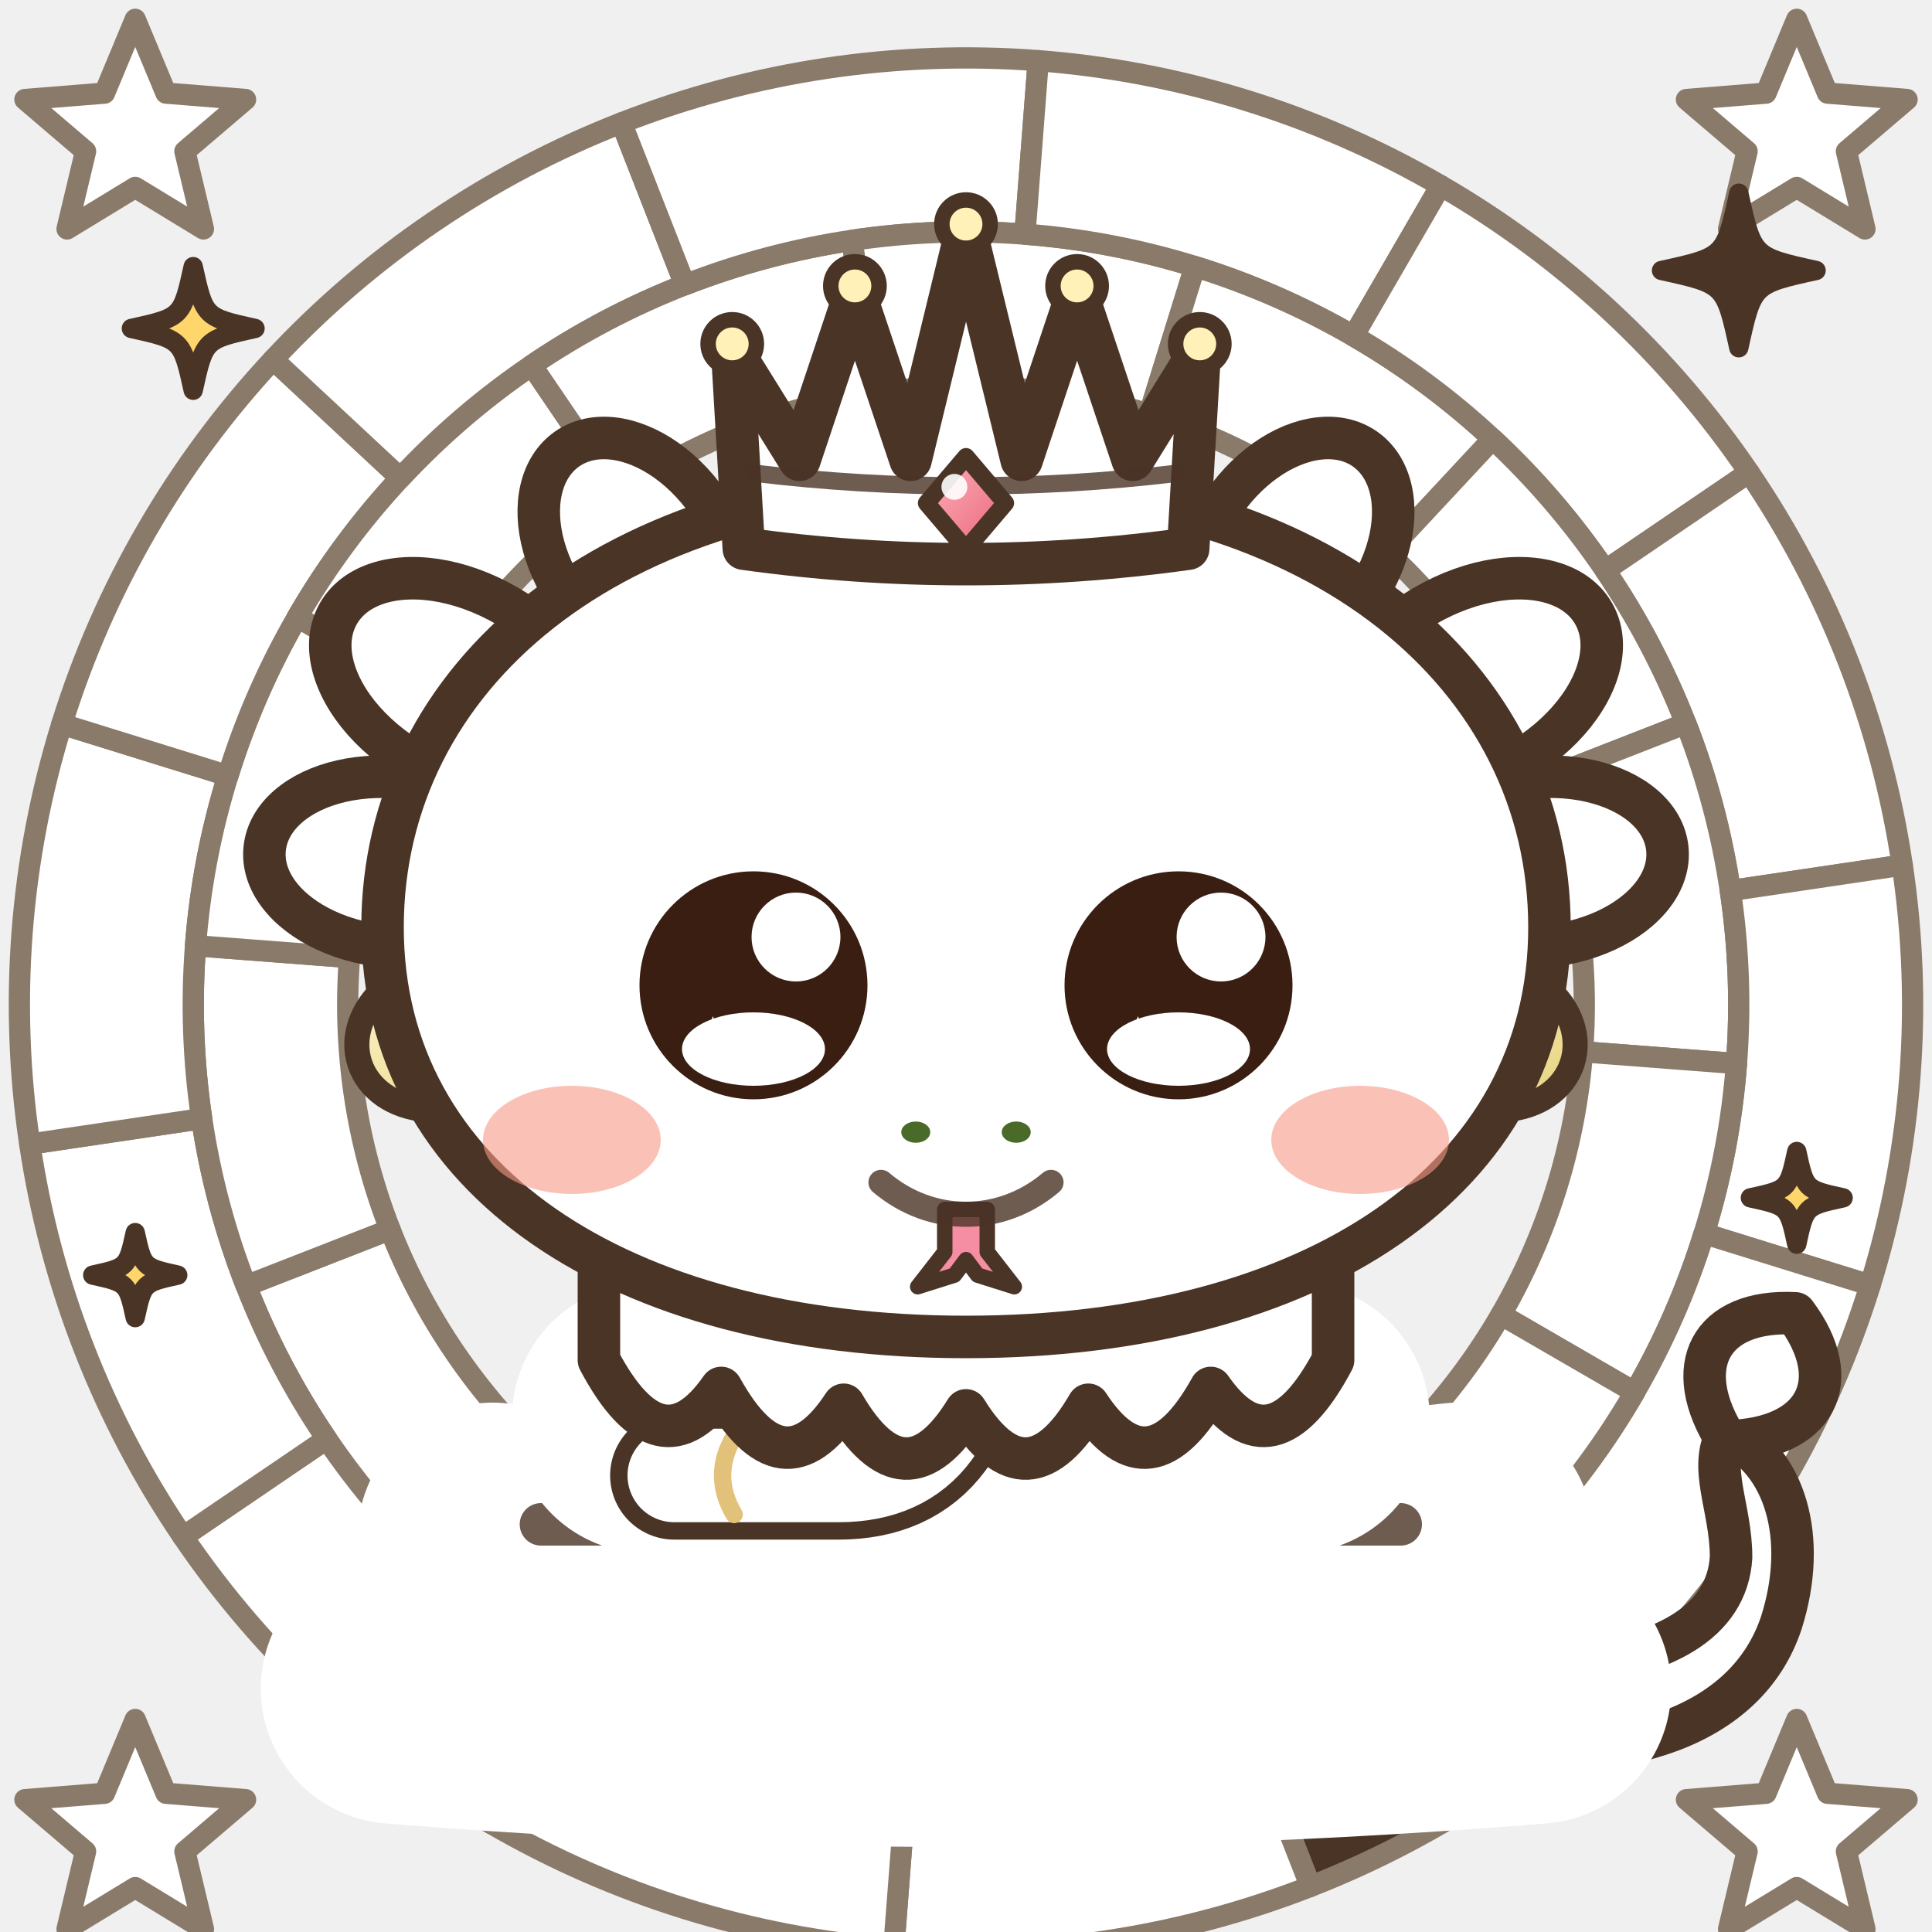
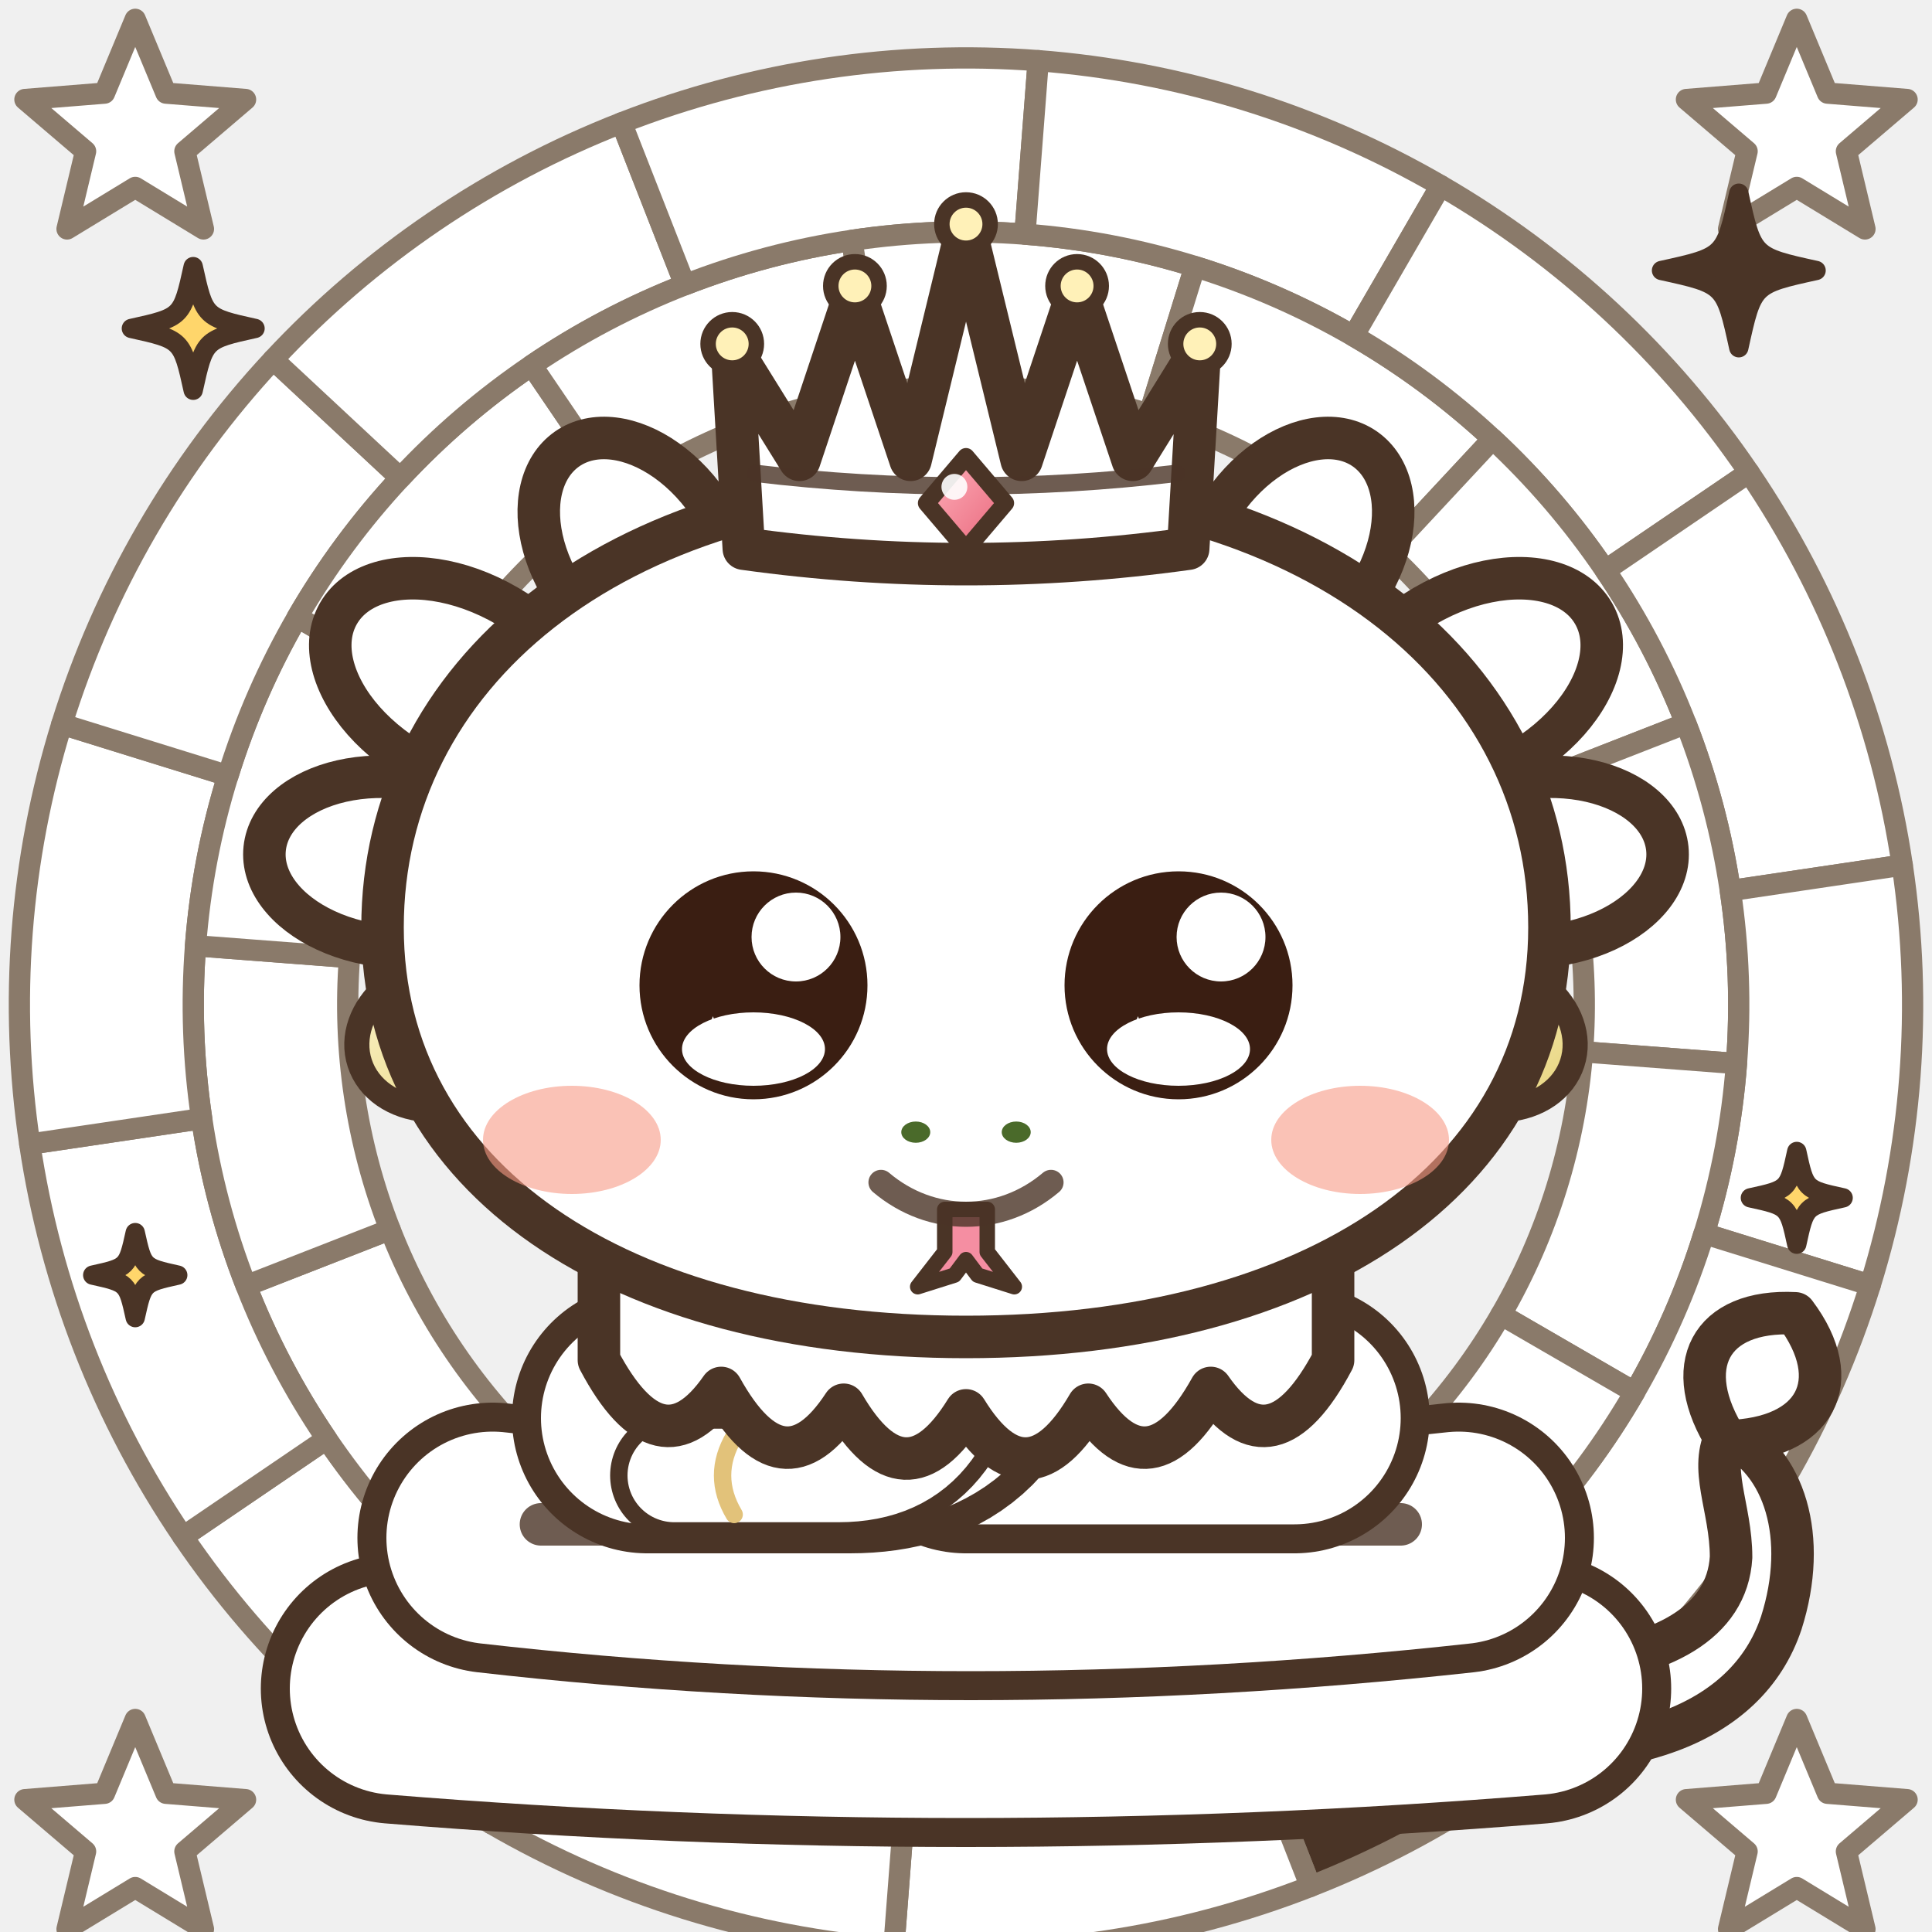
<svg xmlns="http://www.w3.org/2000/svg" viewBox="0 0 100 100" class="drawing" data-page="big-basil">
  <g class="backdrop" stroke="#8a7a6a" stroke-width="1.1" stroke-linejoin="round">
    <path d="M25.43 94.39A49 49 0 0 1 9.47 79.54L16.91 74.48A40 40 0 0 0 29.94 86.61Z" fill="#ffffff" data-kind="fill" data-r="0" />
    <path d="M22.74 81.28A40 40 0 0 1 12.74 66.55L20.19 63.64A32 32 0 0 0 28.20 75.42Z" fill="#ffffff" data-kind="fill" data-r="1" />
    <path d="M9.47 79.54A49 49 0 0 1 1.54 59.22L10.44 57.90A40 40 0 0 0 16.91 74.48Z" fill="#ffffff" data-kind="fill" data-r="2" />
    <path d="M12.74 66.55A40 40 0 0 1 10.12 48.95L18.09 49.56A32 32 0 0 0 20.19 63.64Z" fill="#ffffff" data-kind="fill" data-r="3" />
    <path d="M1.54 59.22A49 49 0 0 1 3.20 37.48L11.80 40.15A40 40 0 0 0 10.44 57.90Z" fill="#ffffff" data-kind="fill" data-r="4" />
    <path d="M10.12 48.95A40 40 0 0 1 15.39 31.94L22.31 35.95A32 32 0 0 0 18.09 49.56Z" fill="#ffffff" data-kind="fill" data-r="5" />
    <path d="M3.20 37.48A49 49 0 0 1 14.14 18.61L20.72 24.74A40 40 0 0 0 11.80 40.15Z" fill="#ffffff" data-kind="fill" data-r="6" />
    <path d="M15.39 31.94A40 40 0 0 1 27.52 18.91L32.02 25.53A32 32 0 0 0 22.31 35.95Z" fill="#ffffff" data-kind="fill" data-r="7" />
    <path d="M14.14 18.61A49 49 0 0 1 32.17 6.36L35.45 14.74A40 40 0 0 0 20.72 24.74Z" fill="#ffffff" data-kind="fill" data-r="8" />
    <path d="M27.52 18.91A40 40 0 0 1 44.10 12.44L45.28 20.35A32 32 0 0 0 32.02 25.53Z" fill="#ffffff" data-kind="fill" data-r="9" />
    <path d="M32.17 6.36A49 49 0 0 1 53.74 3.14L53.05 12.12A40 40 0 0 0 35.45 14.74Z" fill="#ffffff" data-kind="fill" data-r="10" />
    <path d="M44.10 12.44A40 40 0 0 1 61.85 13.80L59.48 21.44A32 32 0 0 0 45.28 20.35Z" fill="#ffffff" data-kind="fill" data-r="11" />
    <path d="M53.74 3.14A49 49 0 0 1 74.57 9.61L70.06 17.39A40 40 0 0 0 53.05 12.12Z" fill="#ffffff" data-kind="fill" data-r="12" />
    <path d="M61.85 13.80A40 40 0 0 1 77.26 22.72L71.80 28.58A32 32 0 0 0 59.48 21.44Z" fill="#ffffff" data-kind="fill" data-r="13" />
    <path d="M74.57 9.61A49 49 0 0 1 90.53 24.46L83.09 29.52A40 40 0 0 0 70.06 17.39Z" fill="#ffffff" data-kind="fill" data-r="14" />
    <path d="M77.26 22.72A40 40 0 0 1 87.26 37.45L79.81 40.36A32 32 0 0 0 71.80 28.58Z" fill="#ffffff" data-kind="fill" data-r="15" />
    <path d="M90.53 24.46A49 49 0 0 1 98.46 44.78L89.56 46.10A40 40 0 0 0 83.09 29.52Z" fill="#ffffff" data-kind="fill" data-r="16" />
    <path d="M87.26 37.45A40 40 0 0 1 89.88 55.05L81.91 54.44A32 32 0 0 0 79.81 40.36Z" fill="#ffffff" data-kind="fill" data-r="17" />
    <path d="M98.46 44.78A49 49 0 0 1 96.80 66.52L88.20 63.85A40 40 0 0 0 89.56 46.10Z" fill="#ffffff" data-kind="fill" data-r="18" />
    <path d="M89.88 55.05A40 40 0 0 1 84.61 72.06L77.69 68.05A32 32 0 0 0 81.91 54.44Z" fill="#ffffff" data-kind="fill" data-r="19" />
    <path d="M96.80 66.52A49 49 0 0 1 85.86 85.39L79.28 79.26A40 40 0 0 0 88.20 63.85Z" fill="#ffffff" data-kind="fill" data-r="20" />
    <path d="M84.61 72.06A40 40 0 0 1 72.48 85.09L67.98 78.47A32 32 0 0 0 77.69 68.05Z" fill="#ffffff" data-kind="fill" data-r="21" />
    <path d="M85.86 85.39A49 49 0 0 1 67.83 97.64L64.55 89.26A40 40 0 0 0 79.28 79.26Z" fill="#4a3426" />
    <path d="M72.48 85.09A40 40 0 0 1 55.90 91.56L54.72 83.65A32 32 0 0 0 67.98 78.47Z" fill="#d9d2c4" />
    <path d="M67.83 97.64A49 49 0 0 1 46.26 100.86L46.95 91.88A40 40 0 0 0 64.55 89.26Z" fill="#ffffff" data-kind="fill" data-r="22" />
    <path d="M55.90 91.56A40 40 0 0 1 38.15 90.20L40.52 82.56A32 32 0 0 0 54.72 83.65Z" fill="#d9d2c4" />
    <path d="M46.26 100.86A49 49 0 0 1 25.43 94.39L29.94 86.61A40 40 0 0 0 46.95 91.88Z" fill="#ffffff" data-kind="fill" data-r="23" />
    <path d="M38.15 90.20A40 40 0 0 1 22.74 81.28L28.20 75.42A32 32 0 0 0 40.52 82.56Z" fill="#d9d2c4" />
    <path d="M7.00 1.00L8.59 4.82L12.71 5.15L9.57 7.83L10.53 11.85L7.00 9.70L3.47 11.85L4.43 7.83L1.29 5.15L5.41 4.82Z" fill="#ffffff" data-kind="fill" data-r="24" />
    <path d="M93.00 1.00L94.59 4.82L98.71 5.15L95.57 7.83L96.53 11.85L93.00 9.70L89.47 11.85L90.43 7.83L87.29 5.15L91.41 4.82Z" fill="#ffffff" data-kind="fill" data-r="25" />
    <path d="M7.00 89.00L8.59 92.82L12.71 93.15L9.57 95.83L10.53 99.85L7.00 97.70L3.47 99.85L4.43 95.83L1.29 93.15L5.41 92.82Z" fill="#ffffff" data-kind="fill" data-r="26" />
    <path d="M93.00 89.00L94.59 92.82L98.71 93.15L95.57 95.83L96.53 99.85L93.00 97.70L89.47 99.85L90.43 95.83L87.29 93.15L91.41 92.82Z" fill="#ffffff" data-kind="fill" data-r="27" />
  </g>
  <defs>
    <linearGradient id="basil-f5-frill" x1="0" y1="0" x2="1" y2="1">
      <stop offset="0" stop-color="#fdf6cf" />
      <stop offset="1" stop-color="#e6d27a" />
    </linearGradient>
    <linearGradient id="basil-f5-gem" x1="0" y1="0" x2="1" y2="1">
      <stop offset="0" stop-color="#ffb3bd" />
      <stop offset="1" stop-color="#e8657a" />
    </linearGradient>
  </defs>
  <g stroke-linejoin="round" stroke-linecap="round">
    <path d="M72.89 55.3C76.02 58.59 80.49 57.77 81.38 55.03C82.27 52.3 79.14 49.01 74.67 49.82Z" fill="url(#basil-f5-frill)" stroke="#4a3426" stroke-width="1.3" />
    <path d="M75.21 48.46C81.2 50.37 86.65 47.26 86.3 43.92C85.95 40.57 79.97 38.67 74.51 41.78Z" fill="#ffffff" stroke="#4a3426" stroke-width="2.2" data-kind="fill" data-r="28" stroke-linejoin="round" />
    <path d="M73.45 41.12C80.21 40.33 84.28 34.87 82.48 31.75C80.68 28.63 73.91 29.42 69.85 34.88Z" fill="#ffffff" stroke="#4a3426" stroke-width="2.2" data-kind="fill" data-r="29" stroke-linejoin="round" />
    <path d="M67.09 34.18C72.31 31.12 73.4 25.17 70.65 23.24C67.9 21.32 62.68 24.38 61.59 30.33Z" fill="#ffffff" stroke="#4a3426" stroke-width="2.2" data-kind="fill" data-r="30" stroke-linejoin="round" />
    <path d="M25.33 49.82C20.86 49.01 17.73 52.3 18.62 55.03C19.51 57.77 23.98 58.59 27.11 55.3Z" fill="url(#basil-f5-frill)" stroke="#4a3426" stroke-width="1.3" />
    <path d="M25.49 41.78C20.03 38.67 14.05 40.57 13.7 43.92C13.35 47.26 18.8 50.37 24.79 48.46Z" fill="#ffffff" stroke="#4a3426" stroke-width="2.2" data-kind="fill" data-r="31" stroke-linejoin="round" />
    <path d="M30.15 34.88C26.09 29.42 19.32 28.63 17.52 31.75C15.72 34.87 19.79 40.33 26.55 41.12Z" fill="#ffffff" stroke="#4a3426" stroke-width="2.2" data-kind="fill" data-r="32" stroke-linejoin="round" />
    <path d="M38.41 30.33C37.32 24.38 32.1 21.32 29.35 23.24C26.6 25.17 27.69 31.12 32.91 34.18Z" fill="#ffffff" stroke="#4a3426" stroke-width="2.2" data-kind="fill" data-r="33" stroke-linejoin="round" />
    <path d="M76 90.4C84 91.4 90.4 89.4 92.2 84 93.6 79.6 92.4 75.6 89.4 74.2 88.4 76 89.6 78 89.6 80.6 89.4 84 86 85.8 81 86.2 79.2 86.3 77.4 86.2 76 86Z" fill="#ffffff" stroke="#4a3426" stroke-width="2.2" data-kind="fill" data-r="34" stroke-linejoin="round" />
    <g transform="translate(89.4 74.6) rotate(-62)">
      <path d="M0 0C2.25 -4 5.63 -4 7.5 0C5.63 4 2.25 4 0 0Z" fill="#ffffff" stroke="#4a3426" stroke-width="2.2" data-kind="fill" data-r="35" stroke-linejoin="round" />
    </g>
-     <path d="M20.5 87.4Q50 89.8 79.5 87.4" fill="none" stroke="#ffffff" stroke-width="14" data-kind="stroke" data-r="36" />
-     <path d="M20.5 87.4Q50 89.8 79.5 87.4" fill="none" stroke="#ffffff" stroke-width="11" data-kind="stroke" data-r="37" />
-     <path d="M25.5 79.6Q50 82.4 75.5 79.6" fill="none" stroke="#ffffff" stroke-width="14" data-kind="stroke" data-r="36" />
-     <path d="M25.5 79.6Q50 82.4 75.5 79.6" fill="none" stroke="#ffffff" stroke-width="11" data-kind="stroke" data-r="37" />
+     <path d="M20.5 87.4Q50 89.8 79.5 87.4" fill="none" stroke="#4a3426" stroke-width="14" />
+     <path d="M20.5 87.4Q50 89.8 79.5 87.4" fill="none" stroke="#ffffff" stroke-width="11" data-kind="stroke" data-r="36" />
+     <path d="M25.5 79.6Q50 82.4 75.5 79.6" fill="none" stroke="#4a3426" stroke-width="14" />
+     <path d="M25.5 79.6Q50 82.4 75.5 79.6" fill="none" stroke="#ffffff" stroke-width="11" data-kind="stroke" data-r="36" />
    <path d="M28 78.9L72.5 78.9" fill="none" stroke="#4a3426" stroke-width="2.2" stroke-opacity="0.8" />
-     <path d="M50 73.4L67 73.4" fill="none" stroke="#ffffff" stroke-width="14" data-kind="stroke" data-r="36" />
-     <path d="M50 73.4L67 73.4" fill="none" stroke="#ffffff" stroke-width="11" data-kind="stroke" data-r="37" />
-     <path d="M50 58L50 67.4Q50 73.4 44 73.4L33.5 73.4" fill="none" stroke="#ffffff" stroke-width="14" data-kind="stroke" data-r="36" />
-     <path d="M50 58L50 67.4Q50 73.4 44 73.4L33.5 73.4" fill="none" stroke="#ffffff" stroke-width="11" data-kind="stroke" data-r="37" />
+     <path d="M50 73.4L67 73.4" fill="none" stroke="#4a3426" stroke-width="14" />
+     <path d="M50 73.4L67 73.4" fill="none" stroke="#ffffff" stroke-width="11" data-kind="stroke" data-r="36" />
+     <path d="M50 58L50 67.4Q50 73.4 44 73.4L33.5 73.4" fill="none" stroke="#4a3426" stroke-width="14" />
+     <path d="M50 58L50 67.4Q50 73.4 44 73.4L33.5 73.4" fill="none" stroke="#ffffff" stroke-width="11" data-kind="stroke" data-r="36" />
    <path d="M50 60L50 67.4Q50 76.37 43.4 76.37L34.9 76.37" fill="none" stroke="#4a3426" stroke-width="6.64" />
-     <path d="M50 60L50 67.4Q50 76.37 43.4 76.37L34.9 76.37" fill="none" stroke="#ffffff" stroke-width="4.84" data-kind="stroke" data-r="38" />
+     <path d="M50 60L50 67.4Q50 76.37 43.4 76.37L34.9 76.37" fill="none" stroke="#ffffff" stroke-width="4.84" data-kind="stroke" data-r="37" />
    <path d="M47.88 68.2q2.12 1.3 4.24 0M38 74.35q-1.2 2.02 0 4.04" fill="none" stroke="#e2c27a" stroke-width=".9" />
-     <path d="M31 64L31 70.4Q34.17 76.39 37.33 71.84Q40.5 77.55 43.67 72.71Q46.83 78.13 50 73Q53.17 78.13 56.33 72.71Q59.5 77.55 62.67 71.84Q65.83 76.39 69 70.4L69 64Z" fill="#ffffff" stroke="#4a3426" stroke-width="2.2" data-kind="fill" data-r="39" stroke-linejoin="round" />
-     <path d="M50 25C68.4 25 80.2 35 80.2 48 80.2 61 68 69.2 50 69.2 32 69.2 19.8 61 19.8 48 19.8 35 31.6 25 50 25Z" fill="#ffffff" stroke="#4a3426" stroke-width="2.2" data-kind="fill" data-r="40" stroke-linejoin="round" />
+     <path d="M31 64L31 70.4Q34.17 76.39 37.33 71.84Q40.5 77.55 43.67 72.71Q46.83 78.13 50 73Q53.17 78.13 56.33 72.71Q59.5 77.55 62.67 71.84Q65.83 76.39 69 70.4L69 64Z" fill="#ffffff" stroke="#4a3426" stroke-width="2.2" data-kind="fill" data-r="38" stroke-linejoin="round" />
+     <path d="M50 25C68.4 25 80.2 35 80.2 48 80.2 61 68 69.2 50 69.2 32 69.2 19.8 61 19.8 48 19.8 35 31.6 25 50 25Z" fill="#ffffff" stroke="#4a3426" stroke-width="2.2" data-kind="fill" data-r="39" stroke-linejoin="round" />
    <circle cx="39" cy="51" r="5.9" fill="#3a1e12" />
-     <ellipse cx="39" cy="54.3" rx="3.7" ry="1.9" fill="#ffffff" data-kind="fill" data-r="41" />
+     <ellipse cx="39" cy="54.3" rx="3.7" ry="1.9" fill="#ffffff" data-kind="fill" data-r="40" />
    <circle cx="41.2" cy="48.5" r="2.3" fill="#fff" />
    <path d="M36.9 52.6l.35 .9.9 .35-.9 .35-.35 .9-.35-.9-.9-.35.9-.35z" fill="#fff" />
    <circle cx="61" cy="51" r="5.9" fill="#3a1e12" />
-     <ellipse cx="61" cy="54.3" rx="3.7" ry="1.9" fill="#ffffff" data-kind="fill" data-r="41" />
+     <ellipse cx="61" cy="54.3" rx="3.7" ry="1.9" fill="#ffffff" data-kind="fill" data-r="40" />
    <circle cx="63.2" cy="48.5" r="2.3" fill="#fff" />
    <path d="M58.9 52.6l.35 .9.9 .35-.9 .35-.35 .9-.35-.9-.9-.35.9-.35z" fill="#fff" />
    <ellipse cx="29.6" cy="59" rx="4.6" ry="2.8" fill="#f79a86" opacity=".6" />
    <ellipse cx="70.4" cy="59" rx="4.6" ry="2.8" fill="#f79a86" opacity=".6" />
    <ellipse cx="47.4" cy="58.6" rx=".75" ry=".55" fill="#4a6a2a" />
    <ellipse cx="52.6" cy="58.6" rx=".75" ry=".55" fill="#4a6a2a" />
    <path d="M48.9 62.6L51.1 62.6 51.1 64.8 52.5 66.6 50.6 66 50 65.2 49.4 66 47.5 66.6 48.9 64.8Z" fill="#f58ea2" stroke="#4a3426" stroke-width=".8" />
    <path d="M45.6 61.2c2.6 2.2 6.2 2.2 8.8 0" fill="none" stroke="#4a3426" stroke-width="1.3" stroke-opacity="0.8" />
-     <path d="M38.5 28.4L37.9 18.2L41.38 23.8L44.25 15.2L47.13 23.8L50 12L52.88 23.8L55.75 15.2L58.63 23.8L62.1 18.2L61.5 28.4Q50 30 38.5 28.4Z" fill="#ffffff" stroke="#4a3426" stroke-width="2.2" data-kind="fill" data-r="42" stroke-linejoin="round" />
+     <path d="M38.5 28.4L37.9 18.2L41.38 23.8L44.25 15.2L47.13 23.8L50 12L52.88 23.8L55.75 15.2L58.63 23.8L62.1 18.2L61.5 28.4Q50 30 38.5 28.4Z" fill="#ffffff" stroke="#4a3426" stroke-width="2.2" data-kind="fill" data-r="41" stroke-linejoin="round" />
    <path d="M39.1 24.5Q50 25.8 60.9 24.5" fill="none" stroke="#4a3426" stroke-width=".9" stroke-opacity="0.8" />
    <circle cx="37.9" cy="17.8" r="1.25" fill="#fff1b8" stroke="#4a3426" stroke-width=".8" />
    <circle cx="44.25" cy="14.8" r="1.25" fill="#fff1b8" stroke="#4a3426" stroke-width=".8" />
    <circle cx="50" cy="11.6" r="1.25" fill="#fff1b8" stroke="#4a3426" stroke-width=".8" />
    <circle cx="55.75" cy="14.8" r="1.25" fill="#fff1b8" stroke="#4a3426" stroke-width=".8" />
    <circle cx="62.1" cy="17.8" r="1.25" fill="#fff1b8" stroke="#4a3426" stroke-width=".8" />
    <path d="M50 23.64L52.04 26.04L50 28.44L47.96 26.04Z" fill="url(#basil-f5-gem)" stroke="#4a3426" stroke-width=".9" stroke-linejoin="round" />
    <circle cx="49.4" cy="25.2" r="0.67" fill="#fff" opacity=".9" />
  </g>
  <path d="M90 10C90.72 13.28 90.72 13.28 94 14C90.72 14.72 90.72 14.72 90 18C89.28 14.72 89.28 14.72 86 14C89.28 13.28 89.28 13.28 90 10Z" fill="#4a3426" stroke="#4a3426" stroke-width="1" stroke-linejoin="round" />
  <path d="M10 13.8C10.58 16.42 10.58 16.42 13.2 17C10.58 17.58 10.58 17.58 10 20.2C9.42 17.58 9.42 17.58 6.8 17C9.42 16.42 9.42 16.42 10 13.8Z" fill="#ffd66b" stroke="#4a3426" stroke-width="1" stroke-linejoin="round" />
  <path d="M93 59.6C93.43 61.57 93.43 61.57 95.4 62C93.43 62.43 93.43 62.43 93 64.4C92.57 62.43 92.57 62.43 90.6 62C92.57 61.57 92.57 61.57 93 59.6Z" fill="#ffd66b" stroke="#4a3426" stroke-width="1" stroke-linejoin="round" />
  <path d="M7 63.8C7.4 65.6 7.4 65.6 9.2 66C7.4 66.4 7.4 66.4 7 68.2C6.6 66.4 6.6 66.4 4.8 66C6.6 65.6 6.6 65.6 7 63.8Z" fill="#ffd66b" stroke="#4a3426" stroke-width="1" stroke-linejoin="round" />
</svg>
